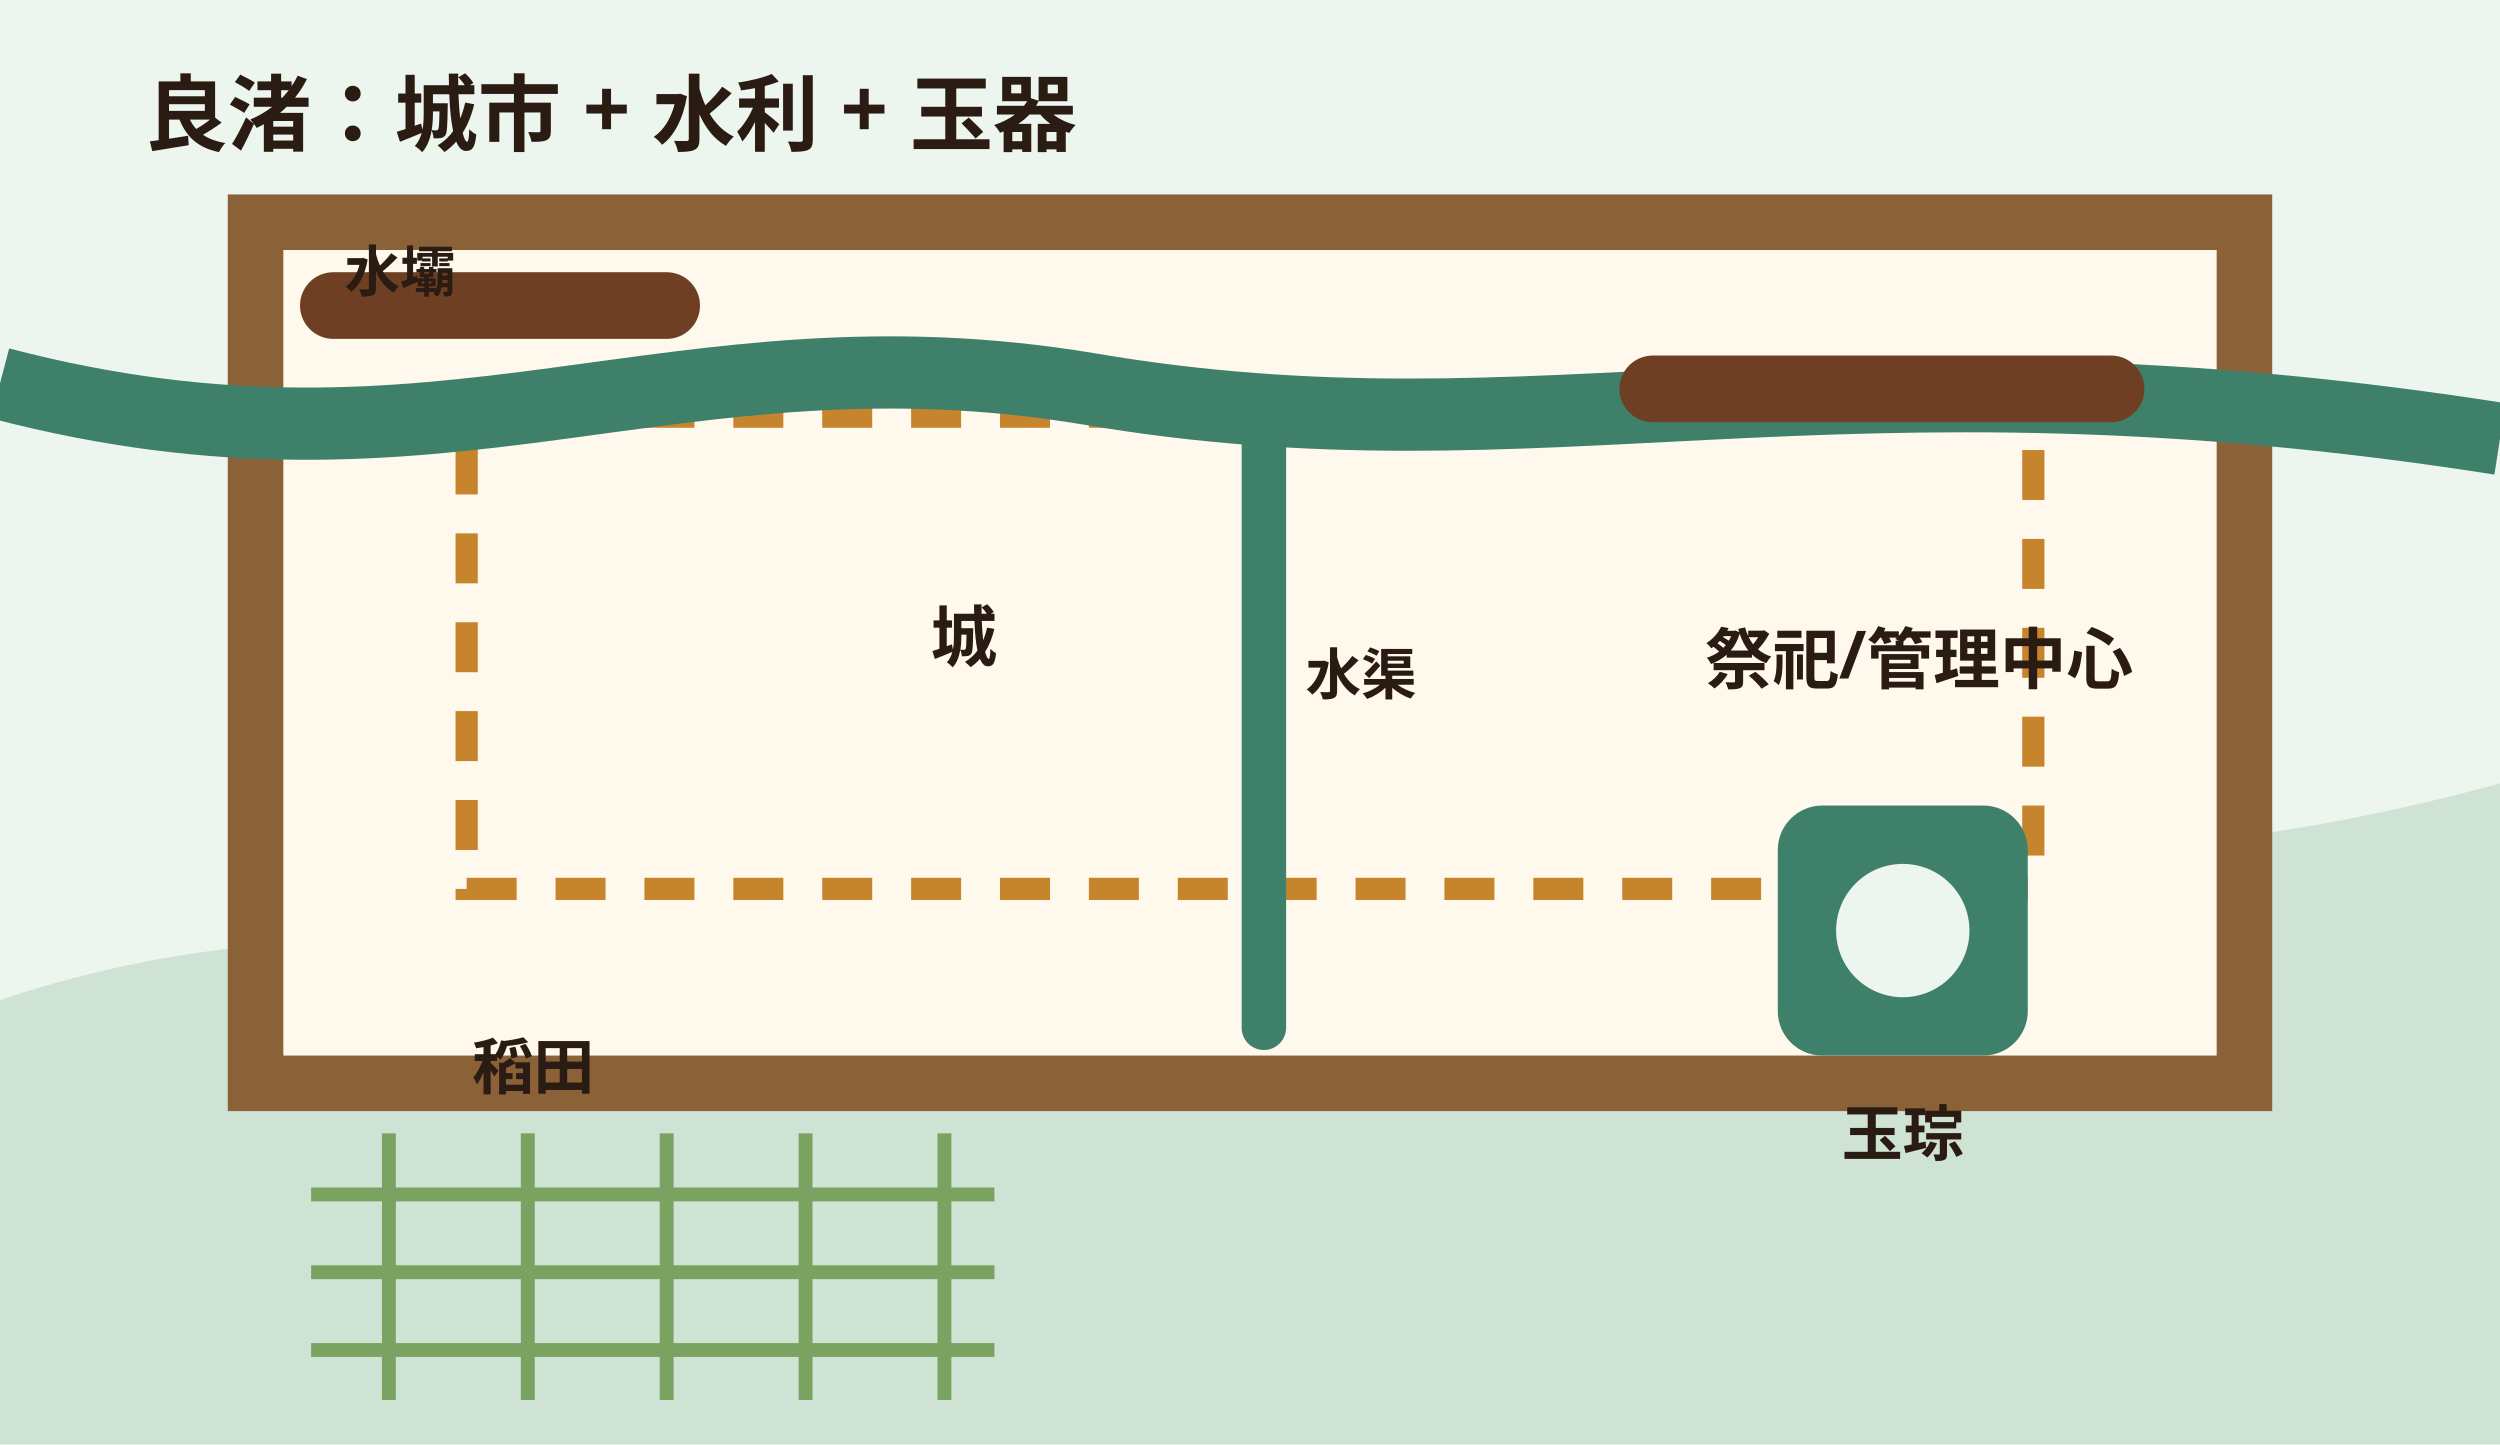
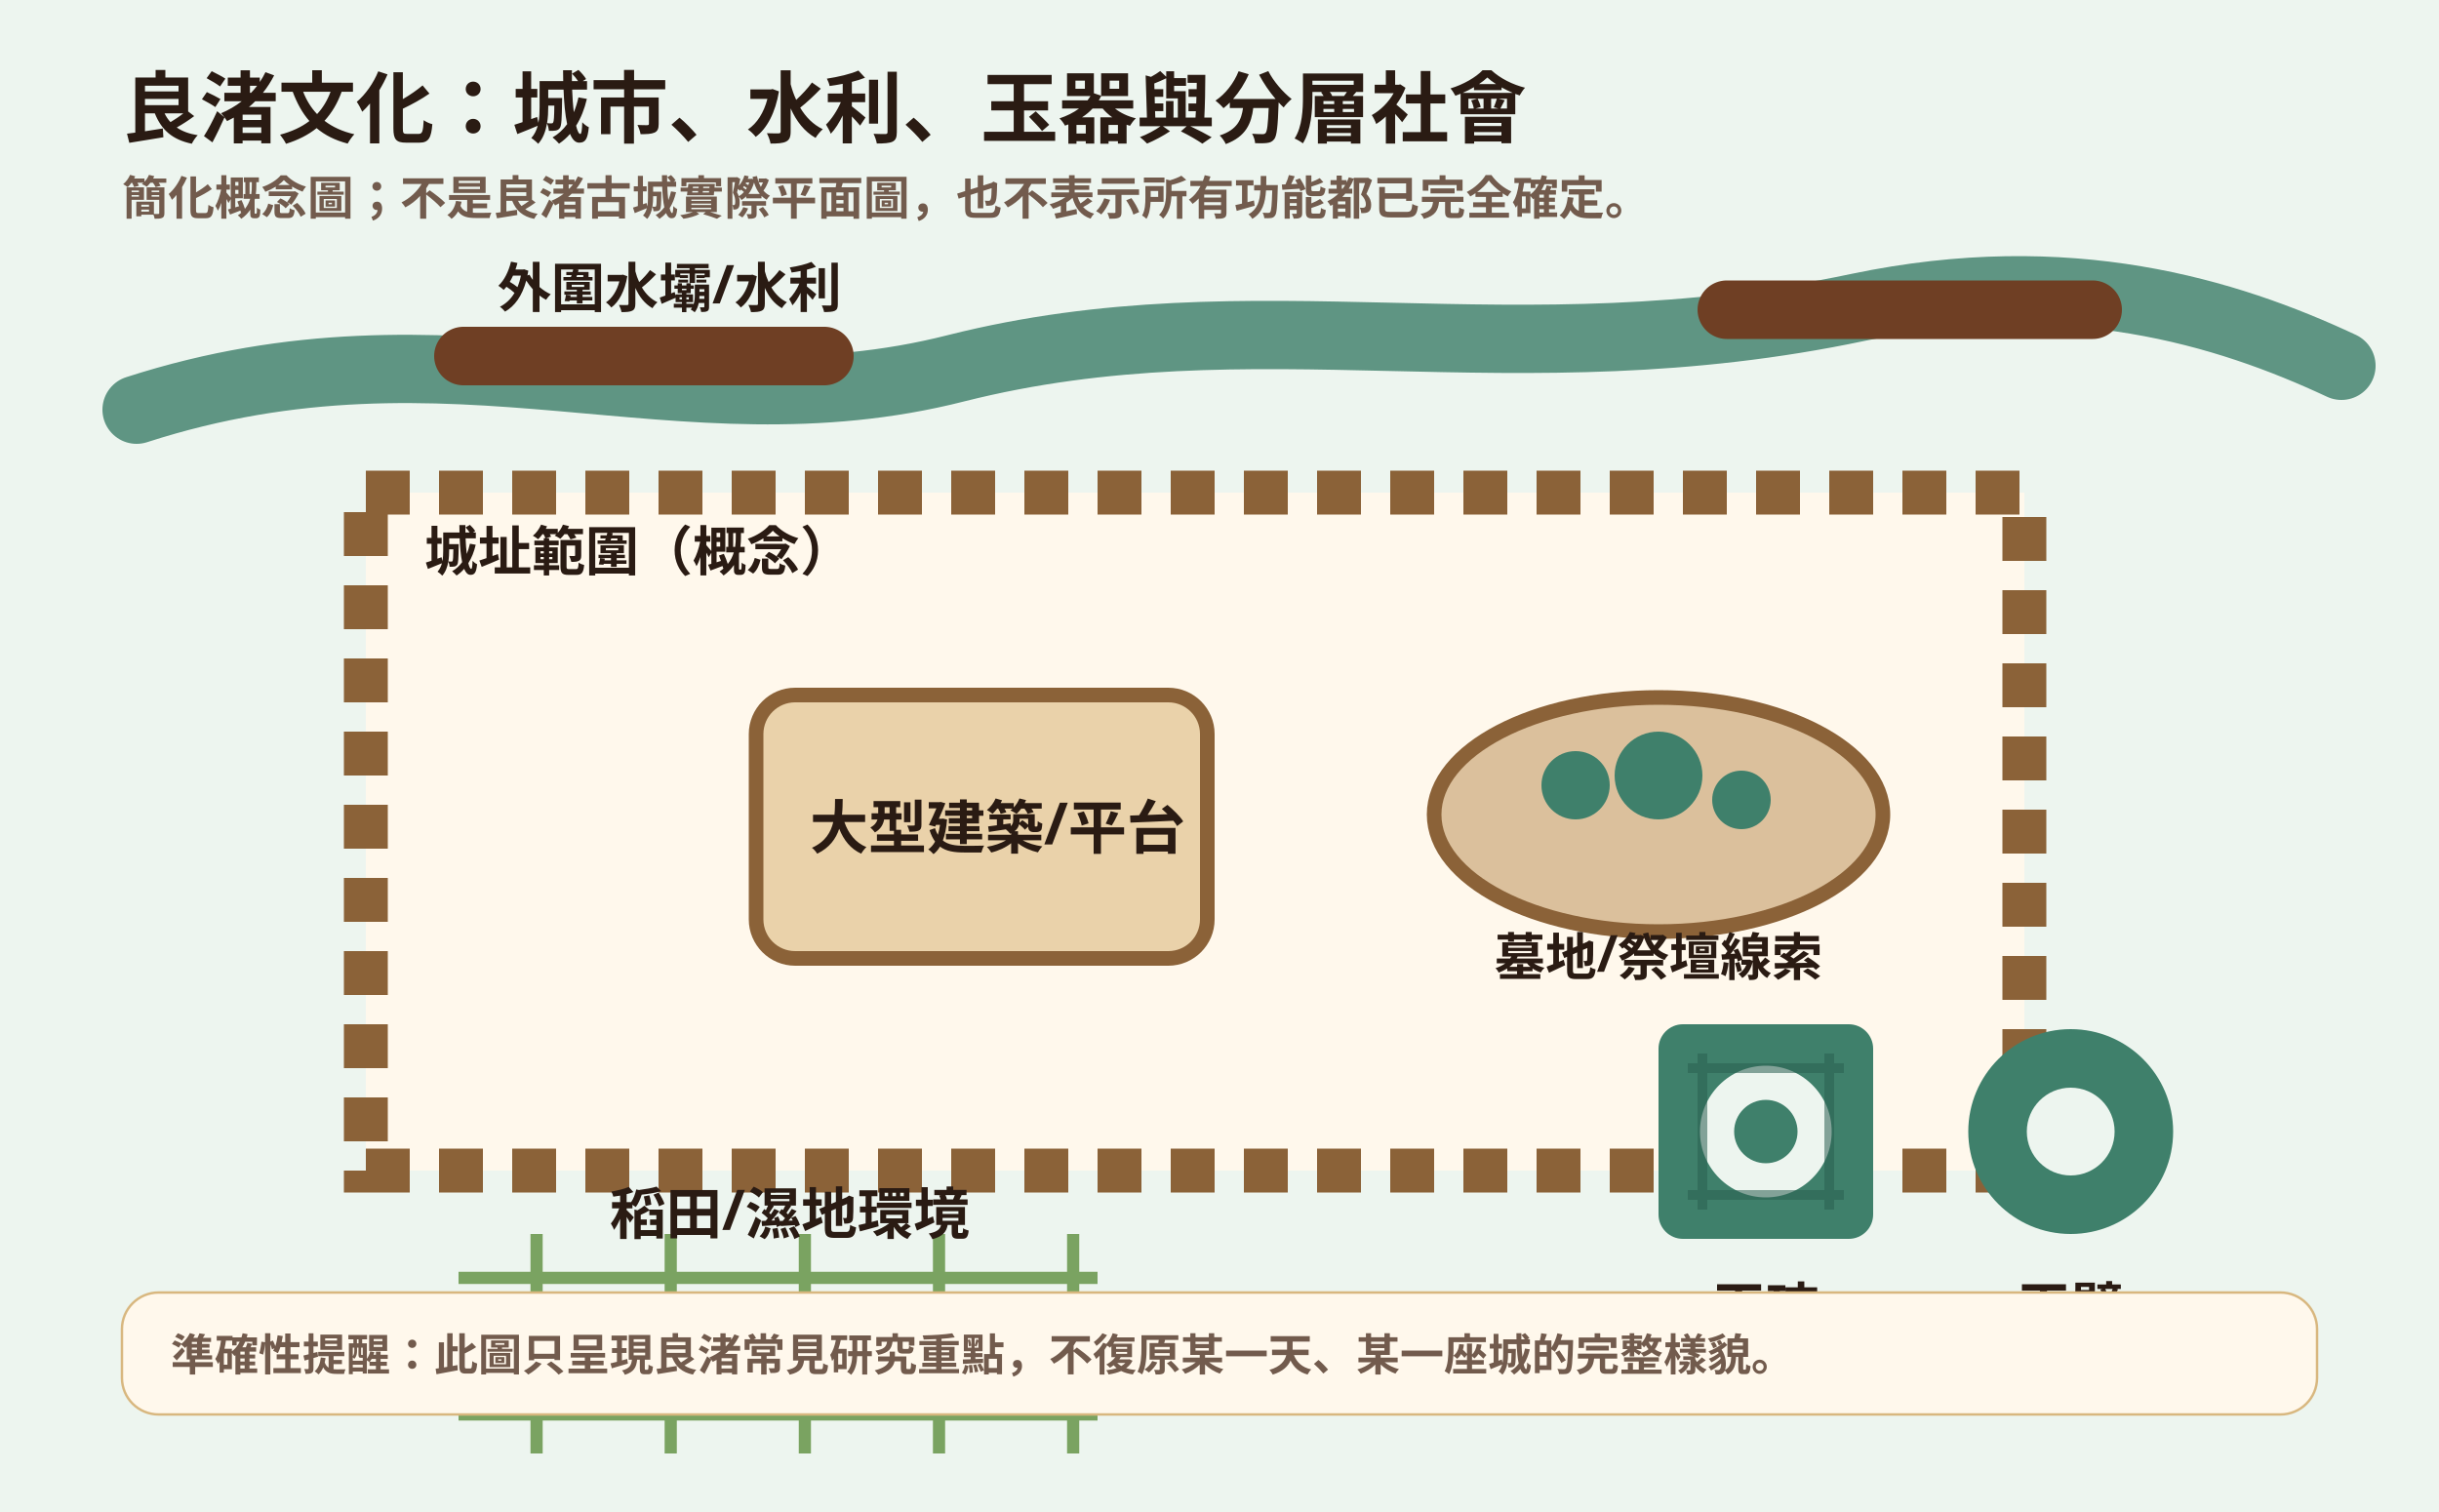
- <svg xmlns="http://www.w3.org/2000/svg" viewBox="0 0 900 520" role="img" aria-labelledby="title desc">
-   <rect width="900" height="520" fill="#edf5ef" />
-   <path d="M0 360 C180 300 300 390 460 340 C620 292 725 330 900 282 V520 H0Z" fill="#cfe3d5" />
-   <path d="M92 80 H808 V390 H92Z" fill="#fff8ec" stroke="#8b6238" stroke-width="20" />
-   <path d="M168 150 H732 V320 H168Z" fill="none" stroke="#c6852d" stroke-width="8" stroke-dasharray="18 14" />
-   <path d="M0 138 C160 180 242 115 392 140 C556 168 658 120 900 158" fill="none" stroke="#3f806b" stroke-width="26" />
-   <path d="M120 110 L240 110 M595 140 L760 140" stroke="#6f3f24" stroke-width="24" stroke-linecap="round" />
-   <path d="M455 146 V370" stroke="#3f806b" stroke-width="16" stroke-linecap="round" />
-   <g font-family="system-ui, sans-serif" fill="#2a1b13">
-     <text x="52" y="52" font-size="30" font-weight="900">良渚：城市 + 水利 + 玉器</text>
-     <text x="124" y="105" font-size="20" font-weight="700">水壩</text>
-     <text x="470" y="250" font-size="20" font-weight="700">水渠</text>
-     <text x="335" y="238" font-size="24" font-weight="900">城</text>
-     <text x="614" y="246" font-size="24" font-weight="900">祭祀/管理中心</text>
+ <svg xmlns="http://www.w3.org/2000/svg" viewBox="0 0 1000 620" role="img" aria-labelledby="title desc">
+   <defs>
+     <style>text{font-family:system-ui,'Noto Sans TC',sans-serif}.head{font-weight:900;fill:#2a1b13}.sub{fill:#725b4d;font-weight:650}.water{fill:none;stroke:#3f806b;stroke-linecap:round;opacity:.82}</style>
+   </defs>
+   <rect width="1000" height="620" fill="#edf5ef" />
+   <text class="head" x="50" y="56" font-size="32">良渚文化：城市、水利、玉器與分層社會</text>
+   <text class="sub" x="50" y="88" font-size="19">簡化概念圖；不是良渚古城實際平面圖，也不表示所有功能都已完全確定。</text>
+   <path class="water" d="M56 168 C186 126 278 180 392 151 C515 120 620 156 762 126 C848 108 913 128 960 150" stroke-width="28" />
+   <path d="M190 146 H338 M708 127 H858" stroke="#6f3f24" stroke-width="24" stroke-linecap="round" />
+   <text class="head" x="204" y="126" font-size="22">外圍水壩/水利</text>
+   <path d="M150 202 H830 V480 H150Z" fill="#fff8ec" stroke="#8b6238" stroke-width="18" stroke-dasharray="18 12" />
+   <text class="head" x="174" y="234" font-size="22">城址範圍（概念）</text>
+   <rect x="310" y="285" width="185" height="108" rx="16" fill="#ead2aa" stroke="#8b6238" stroke-width="6" />
+   <text class="head" x="332" y="348" font-size="24">大型建築/平台</text>
+   <g transform="translate(610 276)">
+     <ellipse cx="70" cy="58" rx="92" ry="48" fill="#dbc09c" stroke="#8b6238" stroke-width="6" />
+     <circle cx="36" cy="46" r="14" fill="#3f806b" />
+     <circle cx="70" cy="42" r="18" fill="#3f806b" />
+     <circle cx="104" cy="52" r="12" fill="#3f806b" />
+     <text class="head" x="70" y="124" text-anchor="middle" font-size="21">墓地/祭壇線索</text>
  </g>
-   <g transform="translate(640 290)">
-     <rect x="0" y="0" width="90" height="90" rx="16" fill="#3f806b" />
-     <circle cx="45" cy="45" r="24" fill="#edf5ef" />
-     <text x="45" y="126" text-anchor="middle" font-family="system-ui, sans-serif" font-size="22" font-weight="800" fill="#2a1b13">玉琮</text>
+   <g transform="translate(680 420)">
+     <rect x="0" y="0" width="88" height="88" rx="10" fill="#3f806b" />
+     <circle cx="44" cy="44" r="27" fill="#edf5ef" />
+     <circle cx="44" cy="44" r="13" fill="#3f806b" />
+     <path d="M12 18 h64 M12 70 h64 M18 12 v64 M70 12 v64" stroke="#295f50" stroke-width="4" opacity=".55" />
+     <text class="head" x="44" y="124" text-anchor="middle" font-size="22">玉琮</text>
+   </g>
+   <g transform="translate(805 420)">
+     <circle cx="44" cy="44" r="42" fill="#3f806b" />
+     <circle cx="44" cy="44" r="18" fill="#edf5ef" />
+     <text class="head" x="44" y="124" text-anchor="middle" font-size="22">玉璧</text>
  </g>
  <g stroke="#7aa361" stroke-width="5">
-     <path d="M112 430 H358 M112 458 H358 M112 486 H358" />
-     <path d="M140 408 V504 M190 408 V504 M240 408 V504 M290 408 V504 M340 408 V504" />
+     <path d="M188 524 H450 M188 552 H450 M188 580 H450" />
+     <path d="M220 506 V596 M275 506 V596 M330 506 V596 M385 506 V596 M440 506 V596" />
  </g>
-   <text x="170" y="392" font-family="system-ui, sans-serif" font-size="22" font-weight="800" fill="#2a1b13">稻田</text>
+   <text class="head" x="250" y="506" font-size="23">稻田/濕地環境</text>
+   <rect x="50" y="530" width="900" height="50" rx="15" fill="#fff8ec" stroke="#d8b77f" />
+   <text class="sub" x="70" y="562" font-size="18">準確性提醒：此圖只呈現良渚常見研究重點，不復原某一天、某一座城的完整樣貌。</text>
</svg>
